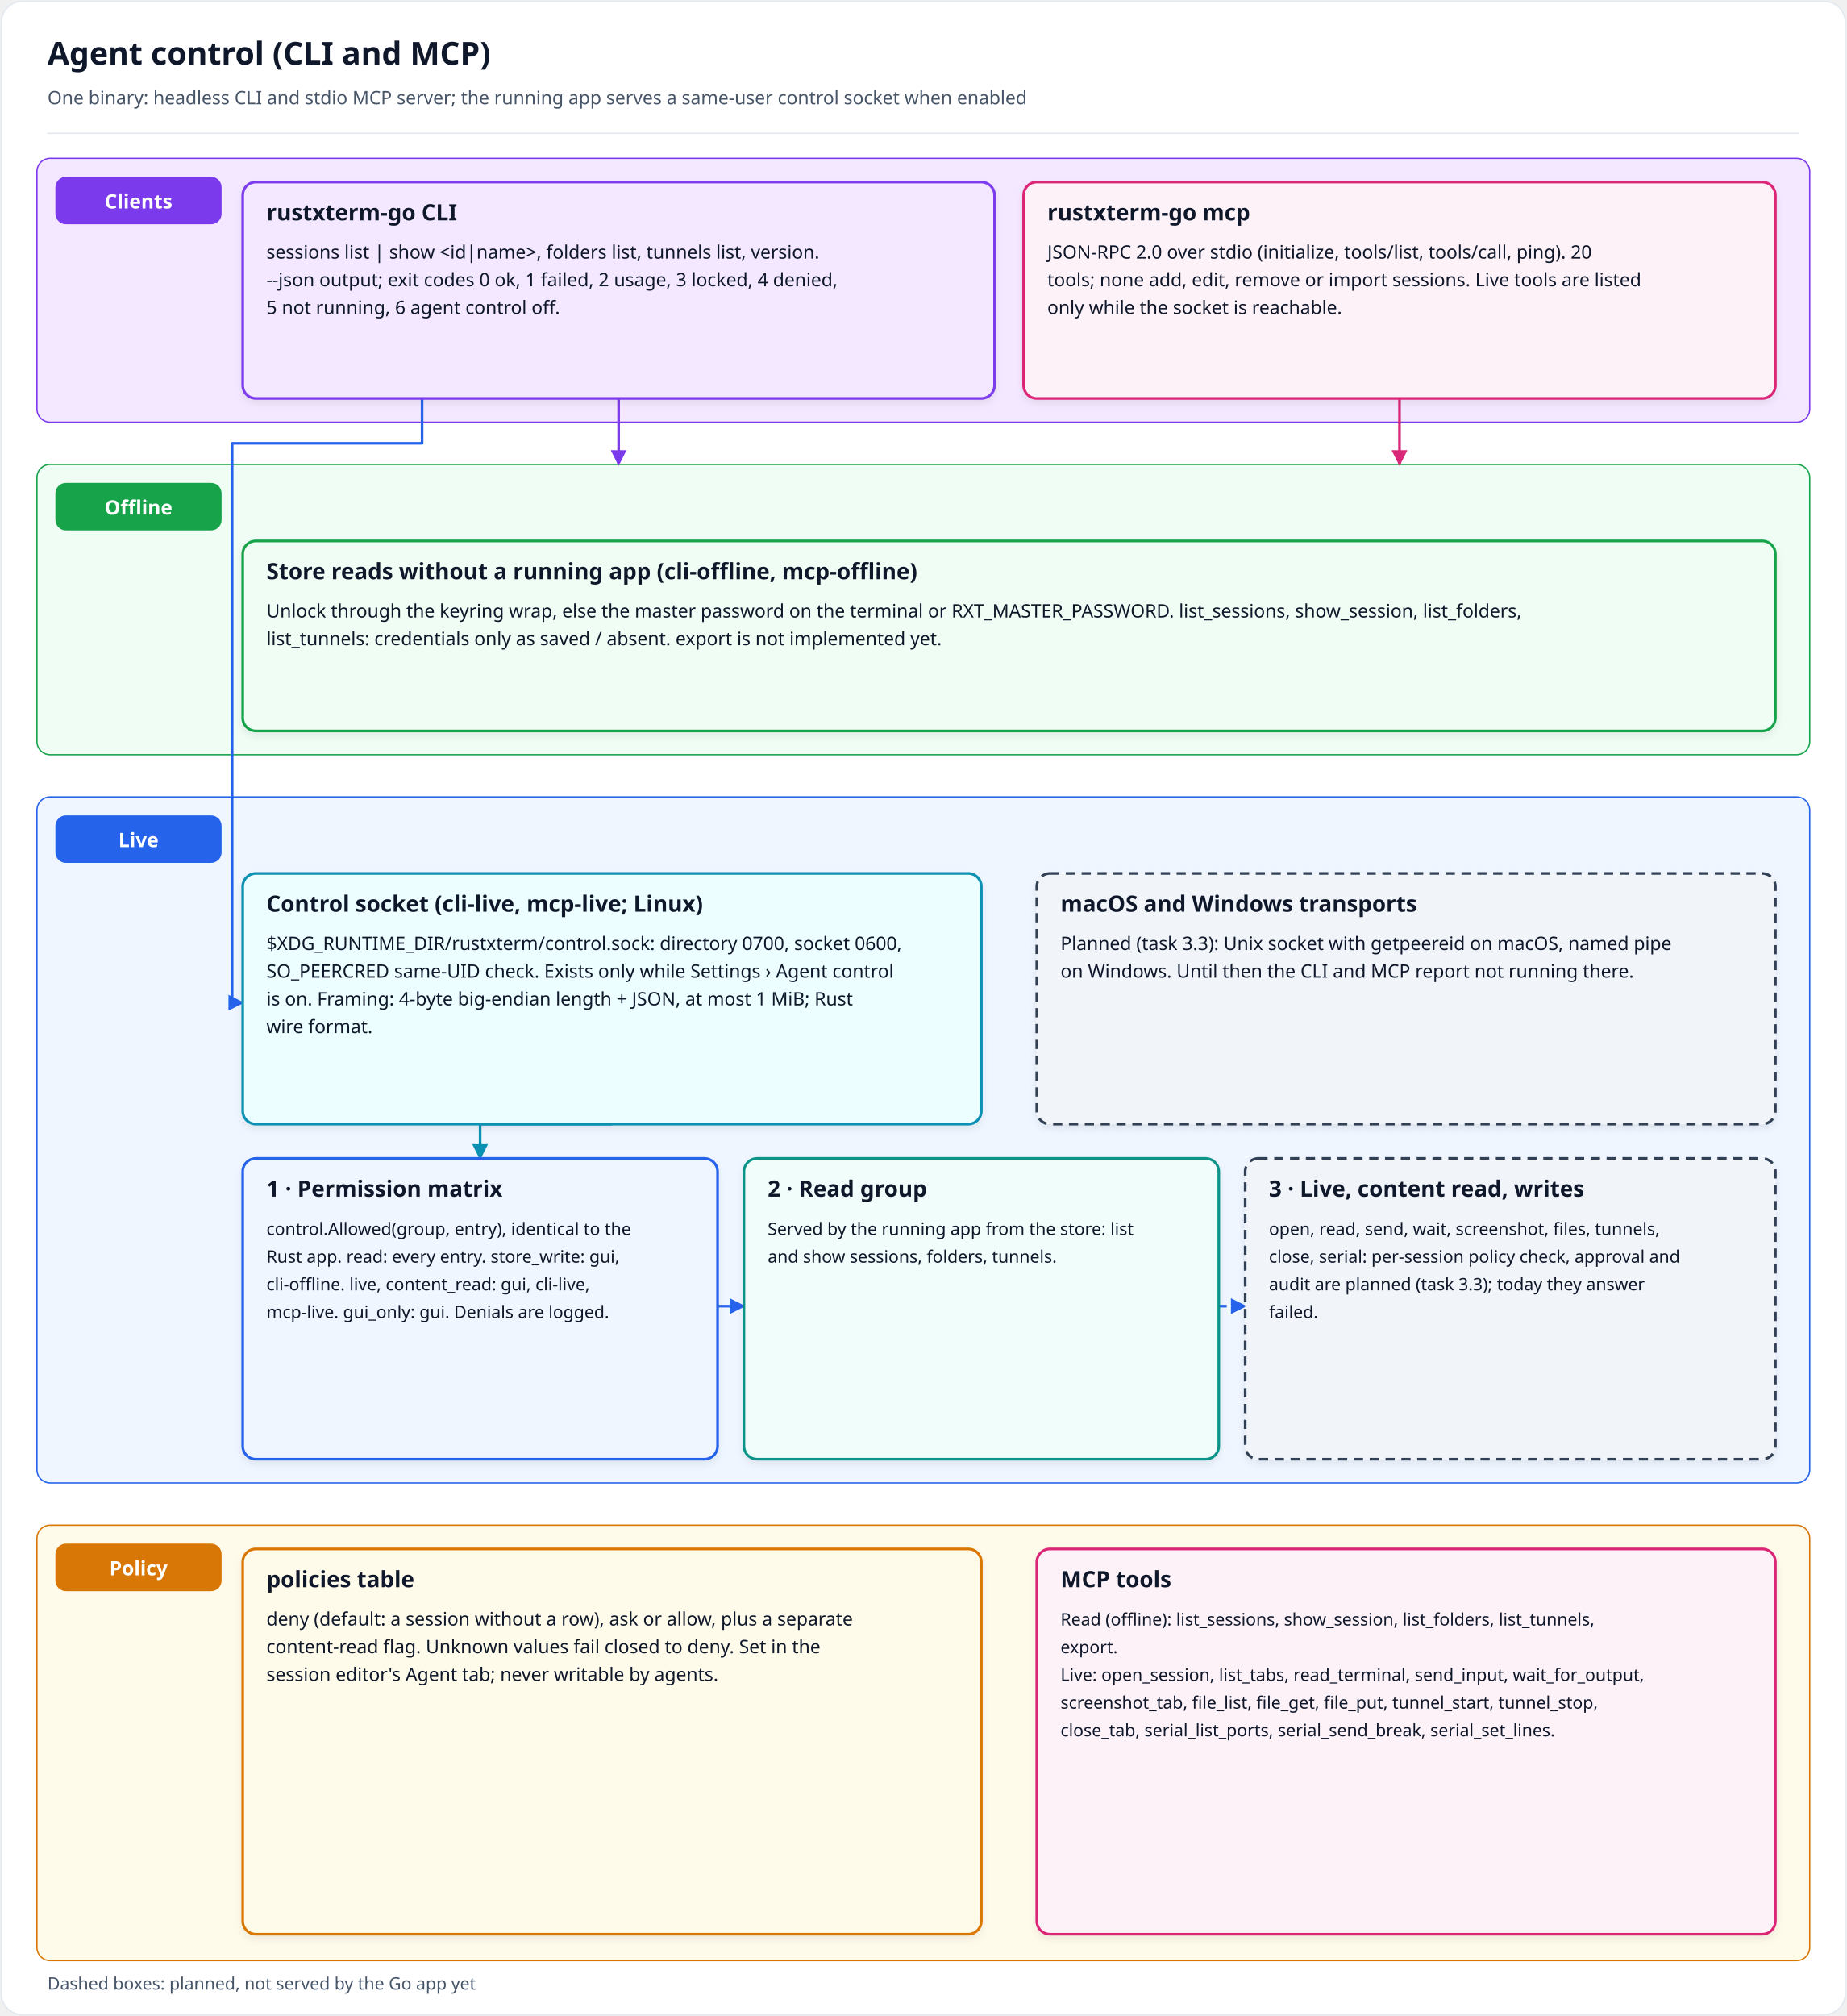
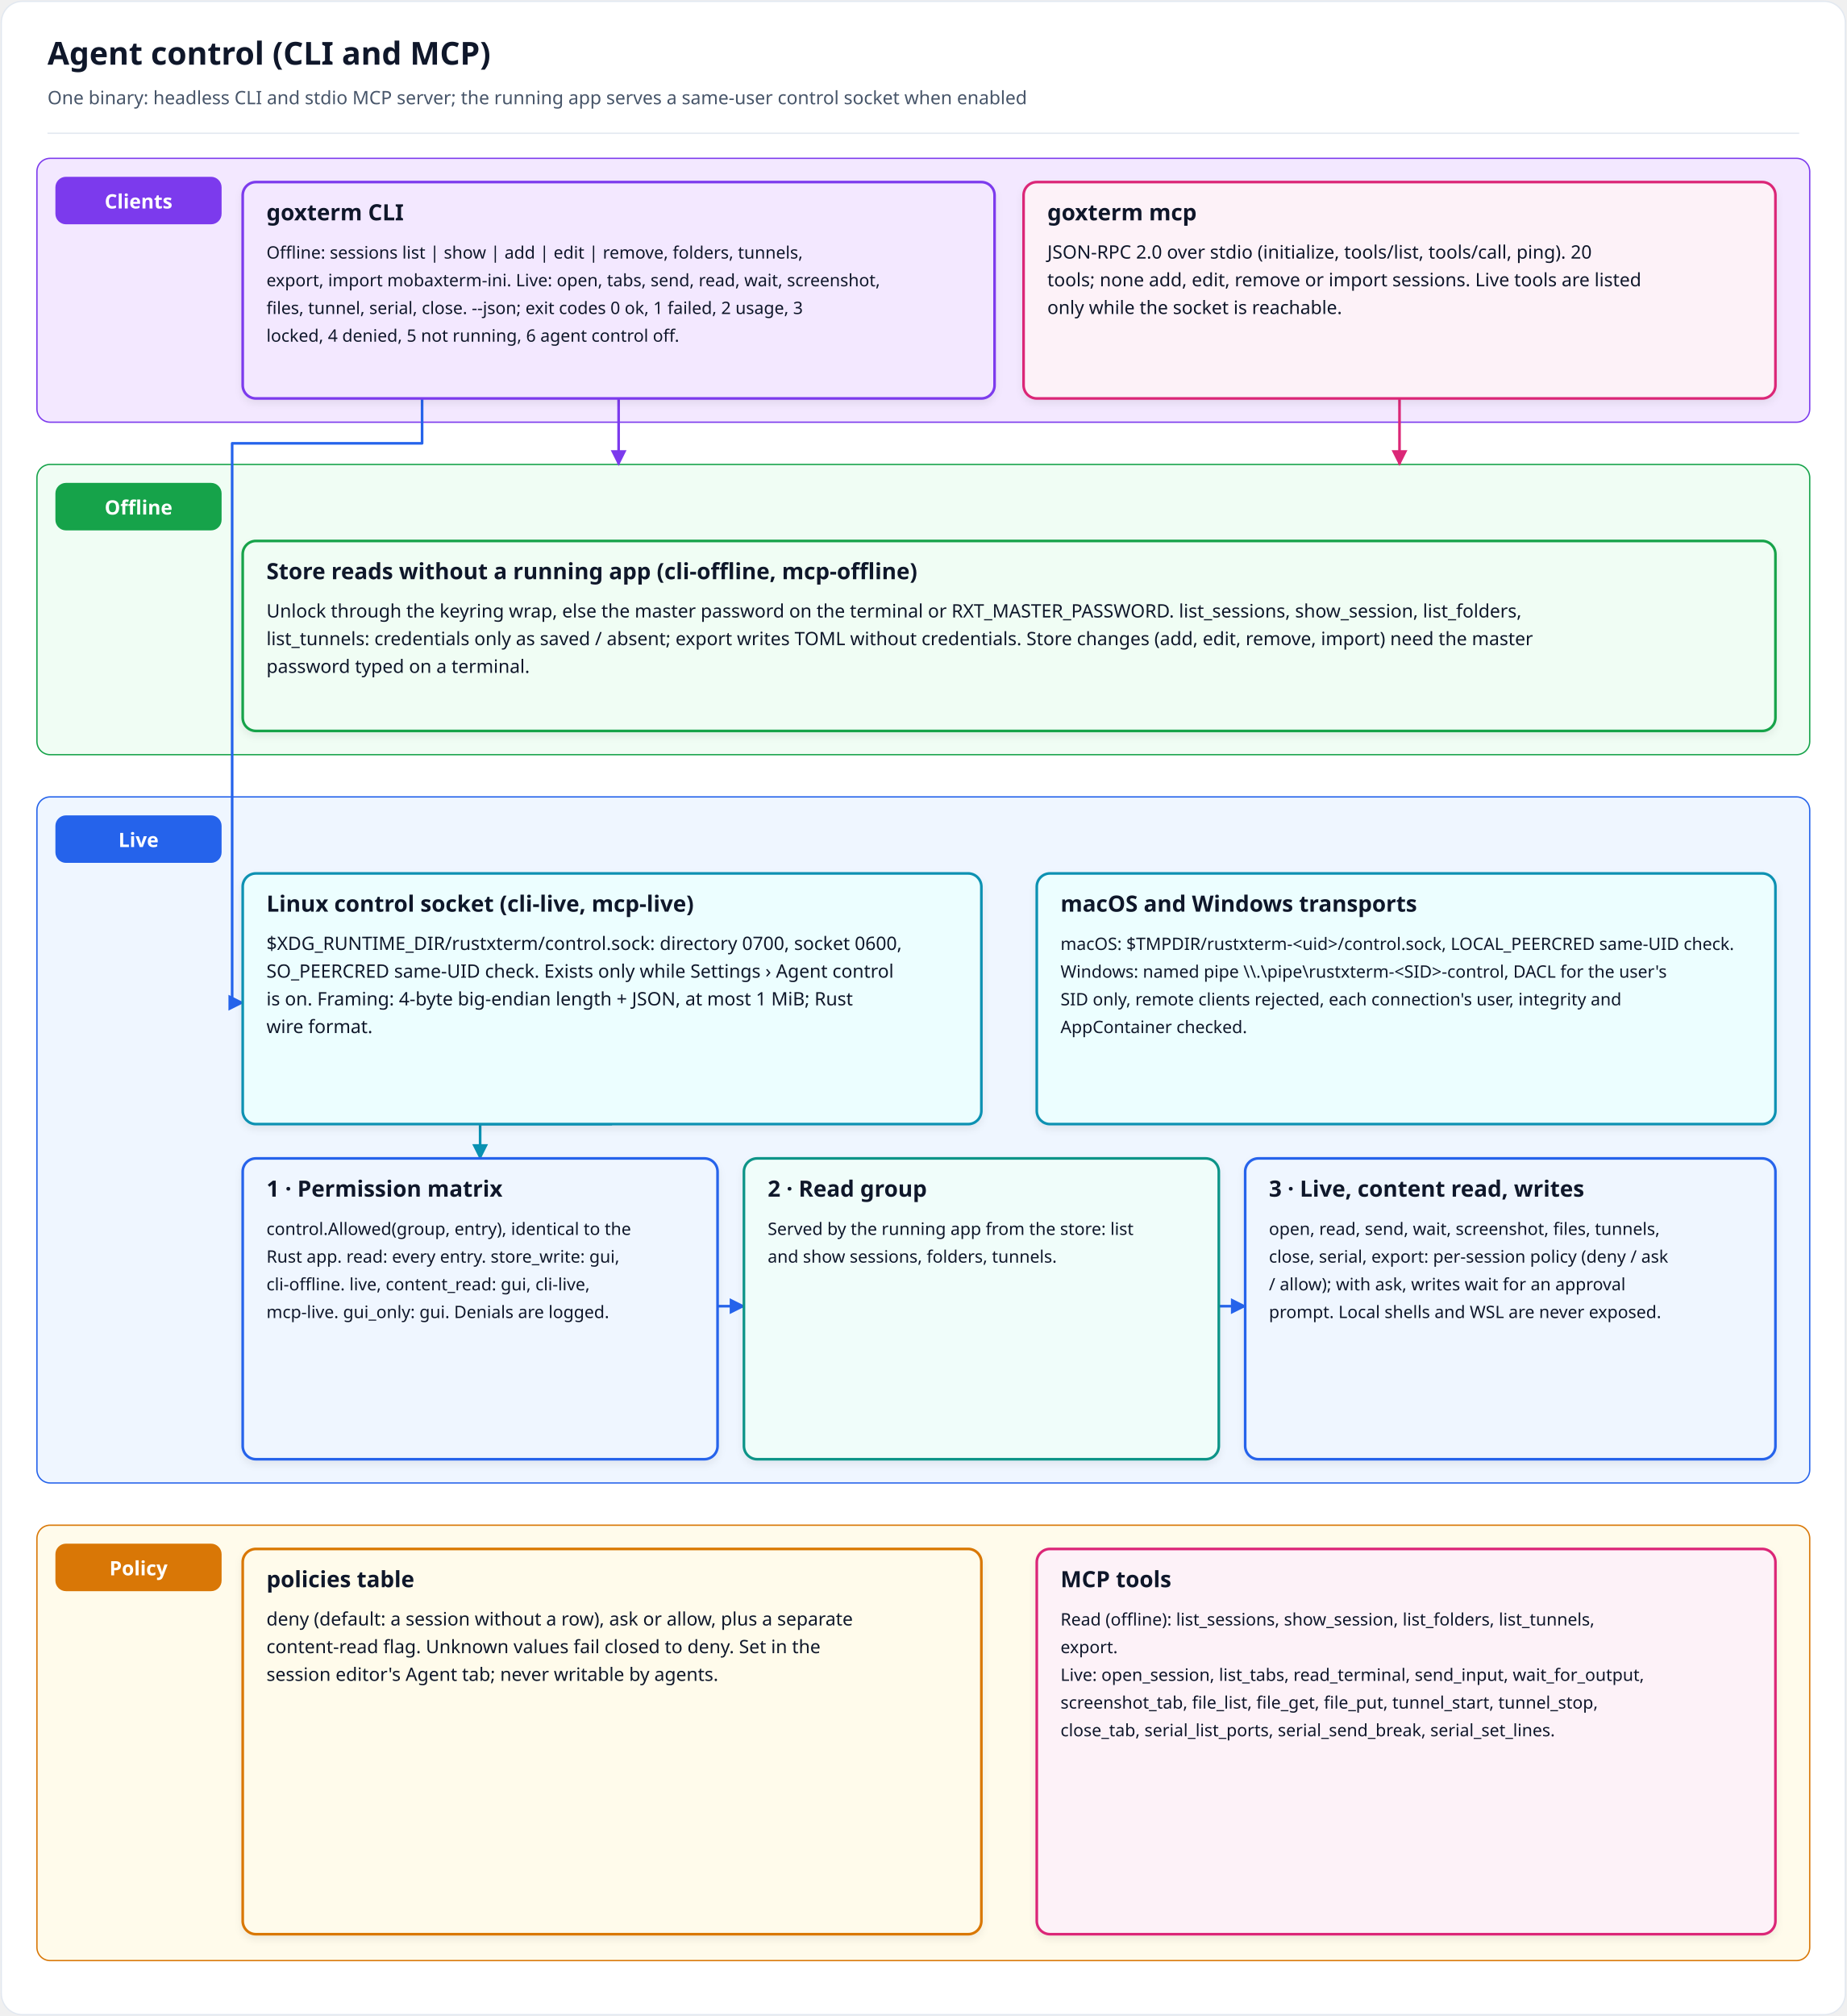
<svg xmlns="http://www.w3.org/2000/svg" width="1400" height="1528" viewBox="0 0 1400 1528" font-family="Noto Sans, DejaVu Sans, Liberation Sans, Arial, sans-serif">
  <defs>
    <filter id="shadow" x="-10%" y="-10%" width="120%" height="125%">
      <feDropShadow dx="0" dy="3" stdDeviation="3" flood-color="#0f172a" flood-opacity="0.07" />
    </filter>
    <marker id="a-violet" viewBox="0 0 10 10" refX="9" refY="5" markerWidth="6" markerHeight="6" orient="auto-start-reverse">
      <path d="M0 0 L10 5 L0 10 Z" fill="#7c3aed" />
    </marker>
    <marker id="a-start-violet" viewBox="0 0 10 10" refX="9" refY="5" markerWidth="6" markerHeight="6" orient="auto-start-reverse">
      <path d="M0 0 L10 5 L0 10 Z" fill="#7c3aed" />
    </marker>
    <marker id="a-blue" viewBox="0 0 10 10" refX="9" refY="5" markerWidth="6" markerHeight="6" orient="auto-start-reverse">
      <path d="M0 0 L10 5 L0 10 Z" fill="#2563eb" />
    </marker>
    <marker id="a-start-blue" viewBox="0 0 10 10" refX="9" refY="5" markerWidth="6" markerHeight="6" orient="auto-start-reverse">
      <path d="M0 0 L10 5 L0 10 Z" fill="#2563eb" />
    </marker>
    <marker id="a-cyan" viewBox="0 0 10 10" refX="9" refY="5" markerWidth="6" markerHeight="6" orient="auto-start-reverse">
      <path d="M0 0 L10 5 L0 10 Z" fill="#0891b2" />
    </marker>
    <marker id="a-start-cyan" viewBox="0 0 10 10" refX="9" refY="5" markerWidth="6" markerHeight="6" orient="auto-start-reverse">
      <path d="M0 0 L10 5 L0 10 Z" fill="#0891b2" />
    </marker>
    <marker id="a-teal" viewBox="0 0 10 10" refX="9" refY="5" markerWidth="6" markerHeight="6" orient="auto-start-reverse">
      <path d="M0 0 L10 5 L0 10 Z" fill="#0d9488" />
    </marker>
    <marker id="a-start-teal" viewBox="0 0 10 10" refX="9" refY="5" markerWidth="6" markerHeight="6" orient="auto-start-reverse">
      <path d="M0 0 L10 5 L0 10 Z" fill="#0d9488" />
    </marker>
    <marker id="a-green" viewBox="0 0 10 10" refX="9" refY="5" markerWidth="6" markerHeight="6" orient="auto-start-reverse">
      <path d="M0 0 L10 5 L0 10 Z" fill="#16a34a" />
    </marker>
    <marker id="a-start-green" viewBox="0 0 10 10" refX="9" refY="5" markerWidth="6" markerHeight="6" orient="auto-start-reverse">
      <path d="M0 0 L10 5 L0 10 Z" fill="#16a34a" />
    </marker>
    <marker id="a-amber" viewBox="0 0 10 10" refX="9" refY="5" markerWidth="6" markerHeight="6" orient="auto-start-reverse">
      <path d="M0 0 L10 5 L0 10 Z" fill="#d97706" />
    </marker>
    <marker id="a-start-amber" viewBox="0 0 10 10" refX="9" refY="5" markerWidth="6" markerHeight="6" orient="auto-start-reverse">
      <path d="M0 0 L10 5 L0 10 Z" fill="#d97706" />
    </marker>
    <marker id="a-orange" viewBox="0 0 10 10" refX="9" refY="5" markerWidth="6" markerHeight="6" orient="auto-start-reverse">
      <path d="M0 0 L10 5 L0 10 Z" fill="#ea580c" />
    </marker>
    <marker id="a-start-orange" viewBox="0 0 10 10" refX="9" refY="5" markerWidth="6" markerHeight="6" orient="auto-start-reverse">
      <path d="M0 0 L10 5 L0 10 Z" fill="#ea580c" />
    </marker>
    <marker id="a-rose" viewBox="0 0 10 10" refX="9" refY="5" markerWidth="6" markerHeight="6" orient="auto-start-reverse">
      <path d="M0 0 L10 5 L0 10 Z" fill="#e11d48" />
    </marker>
    <marker id="a-start-rose" viewBox="0 0 10 10" refX="9" refY="5" markerWidth="6" markerHeight="6" orient="auto-start-reverse">
      <path d="M0 0 L10 5 L0 10 Z" fill="#e11d48" />
    </marker>
    <marker id="a-pink" viewBox="0 0 10 10" refX="9" refY="5" markerWidth="6" markerHeight="6" orient="auto-start-reverse">
      <path d="M0 0 L10 5 L0 10 Z" fill="#db2777" />
    </marker>
    <marker id="a-start-pink" viewBox="0 0 10 10" refX="9" refY="5" markerWidth="6" markerHeight="6" orient="auto-start-reverse">
      <path d="M0 0 L10 5 L0 10 Z" fill="#db2777" />
    </marker>
    <marker id="a-slate" viewBox="0 0 10 10" refX="9" refY="5" markerWidth="6" markerHeight="6" orient="auto-start-reverse">
      <path d="M0 0 L10 5 L0 10 Z" fill="#334155" />
    </marker>
    <marker id="a-start-slate" viewBox="0 0 10 10" refX="9" refY="5" markerWidth="6" markerHeight="6" orient="auto-start-reverse">
      <path d="M0 0 L10 5 L0 10 Z" fill="#334155" />
    </marker>
  </defs>
  <rect x="1" y="1" width="1398" height="1526" rx="16" fill="#ffffff" stroke="#e2e8f0" stroke-width="1" />
  <path d="M36 101 H1364" stroke="#e2e8f0" />
  <rect x="28" y="120" width="1344" height="200" rx="10" fill="#f3e8ff" stroke="#7c3aed" stroke-width="1" />
  <rect x="42" y="134" width="126" height="36" rx="8" fill="#7c3aed" stroke="#7c3aed" stroke-width="0" />
  <text x="105.0" y="158" font-size="15" fill="#ffffff" text-anchor="middle" font-weight="700">Clients</text>
  <rect x="28" y="352" width="1344" height="220" rx="10" fill="#f0fdf4" stroke="#16a34a" stroke-width="1" />
  <rect x="42" y="366" width="126" height="36" rx="8" fill="#16a34a" stroke="#16a34a" stroke-width="0" />
  <text x="105.0" y="390" font-size="15" fill="#ffffff" text-anchor="middle" font-weight="700">Offline</text>
  <rect x="28" y="604" width="1344" height="520" rx="10" fill="#eff6ff" stroke="#2563eb" stroke-width="1" />
  <rect x="42" y="618" width="126" height="36" rx="8" fill="#2563eb" stroke="#2563eb" stroke-width="0" />
  <text x="105.0" y="642" font-size="15" fill="#ffffff" text-anchor="middle" font-weight="700">Live</text>
  <path d="M469,302 L469,352" fill="none" stroke="#7c3aed" stroke-width="2" stroke-linejoin="round" marker-end="url(#a-violet)" />
  <path d="M1061,302 L1061,352" fill="none" stroke="#db2777" stroke-width="2" stroke-linejoin="round" marker-end="url(#a-pink)" />
  <path d="M320,302 L320,336 L176,336 L176,760 L184,760" fill="none" stroke="#2563eb" stroke-width="2" stroke-linejoin="round" marker-end="url(#a-blue)" />
  <path d="M464,852 L364,852 L364,878" fill="none" stroke="#0891b2" stroke-width="2" stroke-linejoin="round" marker-end="url(#a-cyan)" />
  <path d="M544,990 L564,990" fill="none" stroke="#2563eb" stroke-width="2" stroke-linejoin="round" marker-end="url(#a-blue)" />
-   <path d="M924,990 L944,990" fill="none" stroke="#2563eb" stroke-width="2" stroke-linejoin="round" marker-end="url(#a-blue)" stroke-dasharray="6 5" />
+   <path d="M924,990 L944,990" fill="none" stroke="#2563eb" stroke-width="2" stroke-linejoin="round" marker-end="url(#a-blue)" />
  <rect x="28" y="1156" width="1344" height="330" rx="10" fill="#fffbeb" stroke="#d97706" stroke-width="1" />
  <rect x="42" y="1170" width="126" height="36" rx="8" fill="#d97706" stroke="#d97706" stroke-width="0" />
  <text x="105.0" y="1194" font-size="15" fill="#ffffff" text-anchor="middle" font-weight="700">Policy</text>
  <text x="36" y="49" font-size="24" fill="#0f172a" text-anchor="start" font-weight="700">Agent control (CLI and MCP)</text>
  <text x="36" y="79" font-size="14" fill="#475569" text-anchor="start">One binary: headless CLI and stdio MCP server; the running app serves a same-user control socket when enabled</text>
  <rect x="184" y="138" width="570" height="164" rx="10" fill="#f3e8ff" stroke="#7c3aed" stroke-width="2" filter="url(#shadow)" />
-   <text x="202" y="167" font-size="17" fill="#0f172a" text-anchor="start" font-weight="700">rustxterm-go CLI</text>
-   <text x="202" y="196" font-size="14" fill="#0f172a" text-anchor="start">sessions list | show &lt;id|name&gt;, folders list, tunnels list, version.</text>
-   <text x="202" y="217" font-size="14" fill="#0f172a" text-anchor="start">--json output; exit codes 0 ok, 1 failed, 2 usage, 3 locked, 4 denied,</text>
-   <text x="202" y="238" font-size="14" fill="#0f172a" text-anchor="start">5 not running, 6 agent control off.</text>
+   <text x="202" y="167" font-size="17" fill="#0f172a" text-anchor="start" font-weight="700">goxterm CLI</text>
+   <text x="202" y="196" font-size="13" fill="#0f172a" text-anchor="start">Offline: sessions list | show | add | edit | remove, folders, tunnels,</text>
+   <text x="202" y="217" font-size="13" fill="#0f172a" text-anchor="start">export, import mobaxterm-ini. Live: open, tabs, send, read, wait, screenshot,</text>
+   <text x="202" y="238" font-size="13" fill="#0f172a" text-anchor="start">files, tunnel, serial, close. --json; exit codes 0 ok, 1 failed, 2 usage, 3</text>
+   <text x="202" y="259" font-size="13" fill="#0f172a" text-anchor="start">locked, 4 denied, 5 not running, 6 agent control off.</text>
  <rect x="776" y="138" width="570" height="164" rx="10" fill="#fdf2f8" stroke="#db2777" stroke-width="2" filter="url(#shadow)" />
-   <text x="794" y="167" font-size="17" fill="#0f172a" text-anchor="start" font-weight="700">rustxterm-go mcp</text>
+   <text x="794" y="167" font-size="17" fill="#0f172a" text-anchor="start" font-weight="700">goxterm mcp</text>
  <text x="794" y="196" font-size="14" fill="#0f172a" text-anchor="start">JSON-RPC 2.0 over stdio (initialize, tools/list, tools/call, ping). 20</text>
  <text x="794" y="217" font-size="14" fill="#0f172a" text-anchor="start">tools; none add, edit, remove or import sessions. Live tools are listed</text>
  <text x="794" y="238" font-size="14" fill="#0f172a" text-anchor="start">only while the socket is reachable.</text>
  <rect x="184" y="410" width="1162" height="144" rx="10" fill="#f0fdf4" stroke="#16a34a" stroke-width="2" filter="url(#shadow)" />
  <text x="202" y="439" font-size="17" fill="#0f172a" text-anchor="start" font-weight="700">Store reads without a running app (cli-offline, mcp-offline)</text>
  <text x="202" y="468" font-size="14" fill="#0f172a" text-anchor="start">Unlock through the keyring wrap, else the master password on the terminal or RXT_MASTER_PASSWORD. list_sessions, show_session, list_folders,</text>
-   <text x="202" y="489" font-size="14" fill="#0f172a" text-anchor="start">list_tunnels: credentials only as saved / absent. export is not implemented yet.</text>
+   <text x="202" y="489" font-size="14" fill="#0f172a" text-anchor="start">list_tunnels: credentials only as saved / absent; export writes TOML without credentials. Store changes (add, edit, remove, import) need the master</text>
+   <text x="202" y="510" font-size="14" fill="#0f172a" text-anchor="start">password typed on a terminal.</text>
  <rect x="184" y="662" width="560" height="190" rx="10" fill="#ecfeff" stroke="#0891b2" stroke-width="2" filter="url(#shadow)" />
-   <text x="202" y="691" font-size="17" fill="#0f172a" text-anchor="start" font-weight="700">Control socket (cli-live, mcp-live; Linux)</text>
+   <text x="202" y="691" font-size="17" fill="#0f172a" text-anchor="start" font-weight="700">Linux control socket (cli-live, mcp-live)</text>
  <text x="202" y="720" font-size="14" fill="#0f172a" text-anchor="start">$XDG_RUNTIME_DIR/rustxterm/control.sock: directory 0700, socket 0600,</text>
  <text x="202" y="741" font-size="14" fill="#0f172a" text-anchor="start">SO_PEERCRED same-UID check. Exists only while Settings › Agent control</text>
  <text x="202" y="762" font-size="14" fill="#0f172a" text-anchor="start">is on. Framing: 4-byte big-endian length + JSON, at most 1 MiB; Rust</text>
  <text x="202" y="783" font-size="14" fill="#0f172a" text-anchor="start">wire format.</text>
-   <rect x="786" y="662" width="560" height="190" rx="10" fill="#f1f5f9" stroke="#334155" stroke-width="2" stroke-dasharray="7 5" filter="url(#shadow)" />
+   <rect x="786" y="662" width="560" height="190" rx="10" fill="#ecfeff" stroke="#0891b2" stroke-width="2" filter="url(#shadow)" />
  <text x="804" y="691" font-size="17" fill="#0f172a" text-anchor="start" font-weight="700">macOS and Windows transports</text>
-   <text x="804" y="720" font-size="14" fill="#0f172a" text-anchor="start">Planned (task 3.3): Unix socket with getpeereid on macOS, named pipe</text>
-   <text x="804" y="741" font-size="14" fill="#0f172a" text-anchor="start">on Windows. Until then the CLI and MCP report not running there.</text>
+   <text x="804" y="720" font-size="13" fill="#0f172a" text-anchor="start">macOS: $TMPDIR/rustxterm-&lt;uid&gt;/control.sock, LOCAL_PEERCRED same-UID check.</text>
+   <text x="804" y="741" font-size="13" fill="#0f172a" text-anchor="start">Windows: named pipe \\.\pipe\rustxterm-&lt;SID&gt;-control, DACL for the user's</text>
+   <text x="804" y="762" font-size="13" fill="#0f172a" text-anchor="start">SID only, remote clients rejected, each connection's user, integrity and</text>
+   <text x="804" y="783" font-size="13" fill="#0f172a" text-anchor="start">AppContainer checked.</text>
  <rect x="184" y="878" width="360" height="228" rx="10" fill="#eff6ff" stroke="#2563eb" stroke-width="2" filter="url(#shadow)" />
  <text x="202" y="907" font-size="17" fill="#0f172a" text-anchor="start" font-weight="700">1 · Permission matrix</text>
  <text x="202" y="936" font-size="13" fill="#0f172a" text-anchor="start">control.Allowed(group, entry), identical to the</text>
  <text x="202" y="957" font-size="13" fill="#0f172a" text-anchor="start">Rust app. read: every entry. store_write: gui,</text>
  <text x="202" y="978" font-size="13" fill="#0f172a" text-anchor="start">cli-offline. live, content_read: gui, cli-live,</text>
  <text x="202" y="999" font-size="13" fill="#0f172a" text-anchor="start">mcp-live. gui_only: gui. Denials are logged.</text>
  <rect x="564" y="878" width="360" height="228" rx="10" fill="#f0fdfa" stroke="#0d9488" stroke-width="2" filter="url(#shadow)" />
  <text x="582" y="907" font-size="17" fill="#0f172a" text-anchor="start" font-weight="700">2 · Read group</text>
  <text x="582" y="936" font-size="13" fill="#0f172a" text-anchor="start">Served by the running app from the store: list</text>
  <text x="582" y="957" font-size="13" fill="#0f172a" text-anchor="start">and show sessions, folders, tunnels.</text>
-   <rect x="944" y="878" width="402" height="228" rx="10" fill="#f1f5f9" stroke="#334155" stroke-width="2" stroke-dasharray="7 5" filter="url(#shadow)" />
+   <rect x="944" y="878" width="402" height="228" rx="10" fill="#eff6ff" stroke="#2563eb" stroke-width="2" filter="url(#shadow)" />
  <text x="962" y="907" font-size="17" fill="#0f172a" text-anchor="start" font-weight="700">3 · Live, content read, writes</text>
  <text x="962" y="936" font-size="13" fill="#0f172a" text-anchor="start">open, read, send, wait, screenshot, files, tunnels,</text>
-   <text x="962" y="957" font-size="13" fill="#0f172a" text-anchor="start">close, serial: per-session policy check, approval and</text>
-   <text x="962" y="978" font-size="13" fill="#0f172a" text-anchor="start">audit are planned (task 3.3); today they answer</text>
-   <text x="962" y="999" font-size="13" fill="#0f172a" text-anchor="start">failed.</text>
+   <text x="962" y="957" font-size="13" fill="#0f172a" text-anchor="start">close, serial, export: per-session policy (deny / ask</text>
+   <text x="962" y="978" font-size="13" fill="#0f172a" text-anchor="start">/ allow); with ask, writes wait for an approval</text>
+   <text x="962" y="999" font-size="13" fill="#0f172a" text-anchor="start">prompt. Local shells and WSL are never exposed.</text>
  <rect x="184" y="1174" width="560" height="292" rx="10" fill="#fffbeb" stroke="#d97706" stroke-width="2" filter="url(#shadow)" />
  <text x="202" y="1203" font-size="17" fill="#0f172a" text-anchor="start" font-weight="700">policies table</text>
  <text x="202" y="1232" font-size="14" fill="#0f172a" text-anchor="start">deny (default: a session without a row), ask or allow, plus a separate</text>
  <text x="202" y="1253" font-size="14" fill="#0f172a" text-anchor="start">content-read flag. Unknown values fail closed to deny. Set in the</text>
  <text x="202" y="1274" font-size="14" fill="#0f172a" text-anchor="start">session editor's Agent tab; never writable by agents.</text>
  <rect x="786" y="1174" width="560" height="292" rx="10" fill="#fdf2f8" stroke="#db2777" stroke-width="2" filter="url(#shadow)" />
  <text x="804" y="1203" font-size="17" fill="#0f172a" text-anchor="start" font-weight="700">MCP tools</text>
  <text x="804" y="1232" font-size="13" fill="#0f172a" text-anchor="start">Read (offline): list_sessions, show_session, list_folders, list_tunnels,</text>
  <text x="804" y="1253" font-size="13" fill="#0f172a" text-anchor="start">export.</text>
  <text x="804" y="1274" font-size="13" fill="#0f172a" text-anchor="start">Live: open_session, list_tabs, read_terminal, send_input, wait_for_output,</text>
  <text x="804" y="1295" font-size="13" fill="#0f172a" text-anchor="start">screenshot_tab, file_list, file_get, file_put, tunnel_start, tunnel_stop,</text>
  <text x="804" y="1316" font-size="13" fill="#0f172a" text-anchor="start">close_tab, serial_list_ports, serial_send_break, serial_set_lines.</text>
-   <text x="36" y="1508" font-size="13" fill="#475569" text-anchor="start">Dashed boxes: planned, not served by the Go app yet</text>
</svg>
